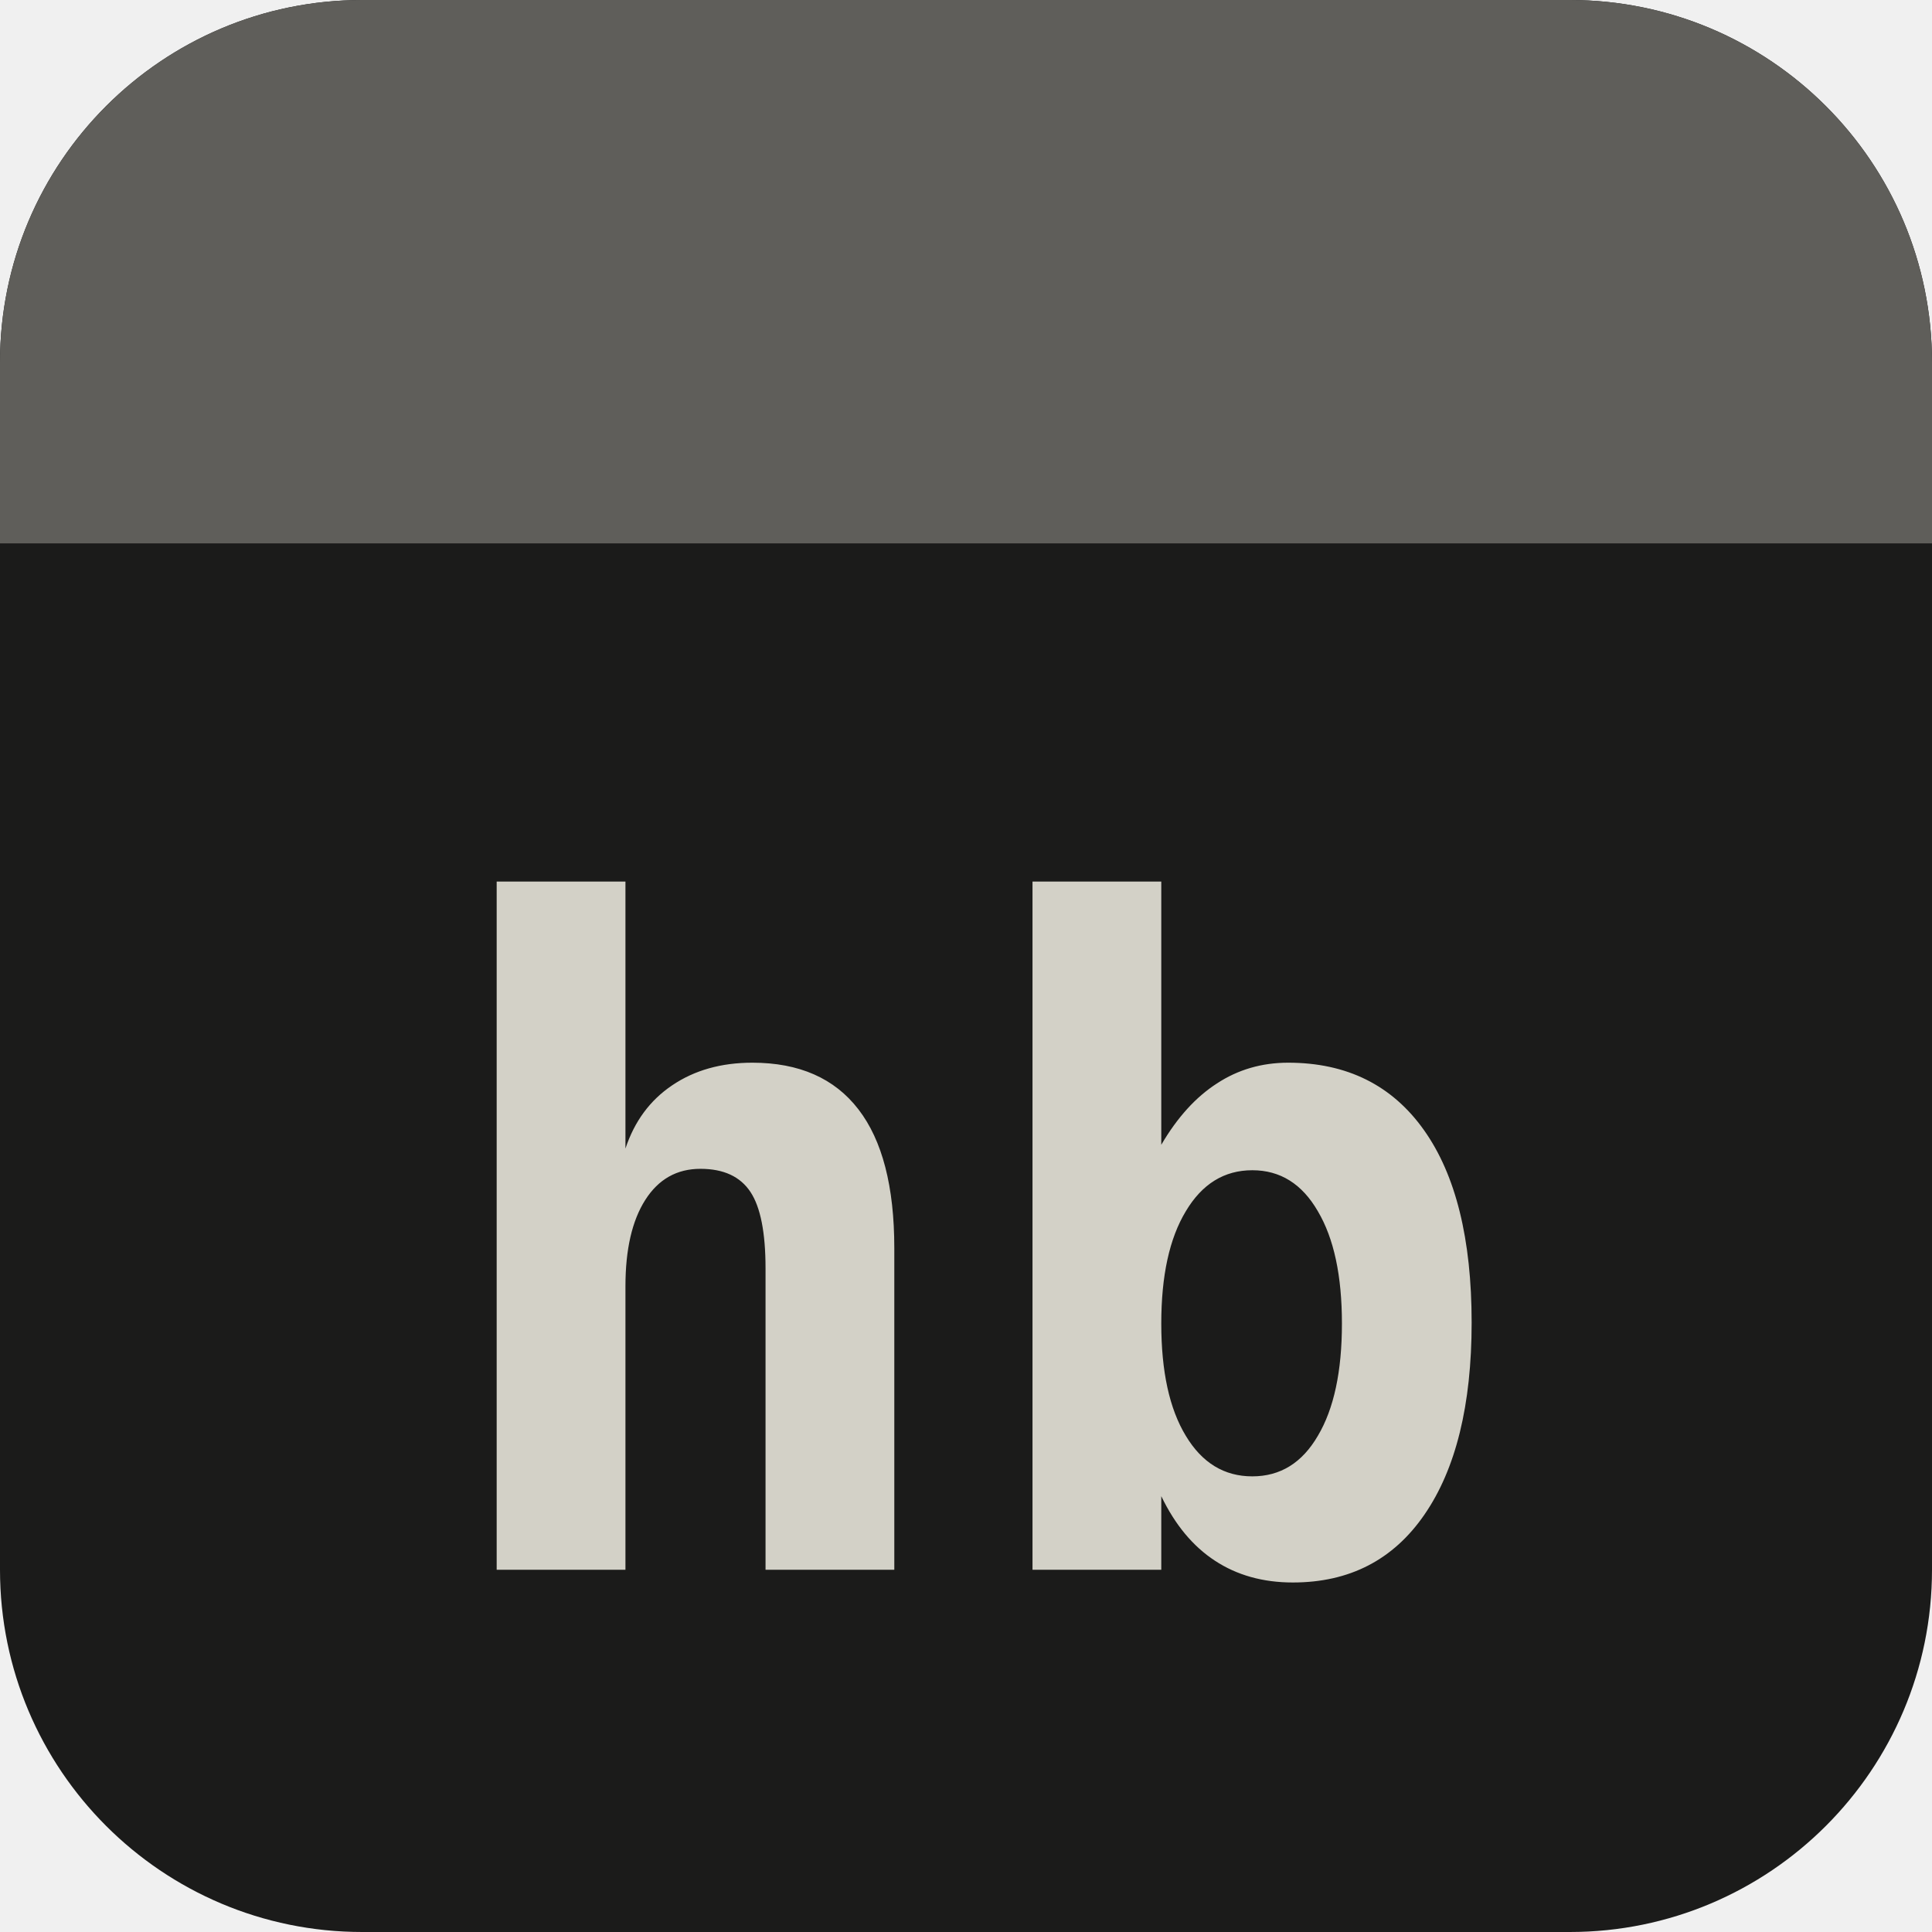
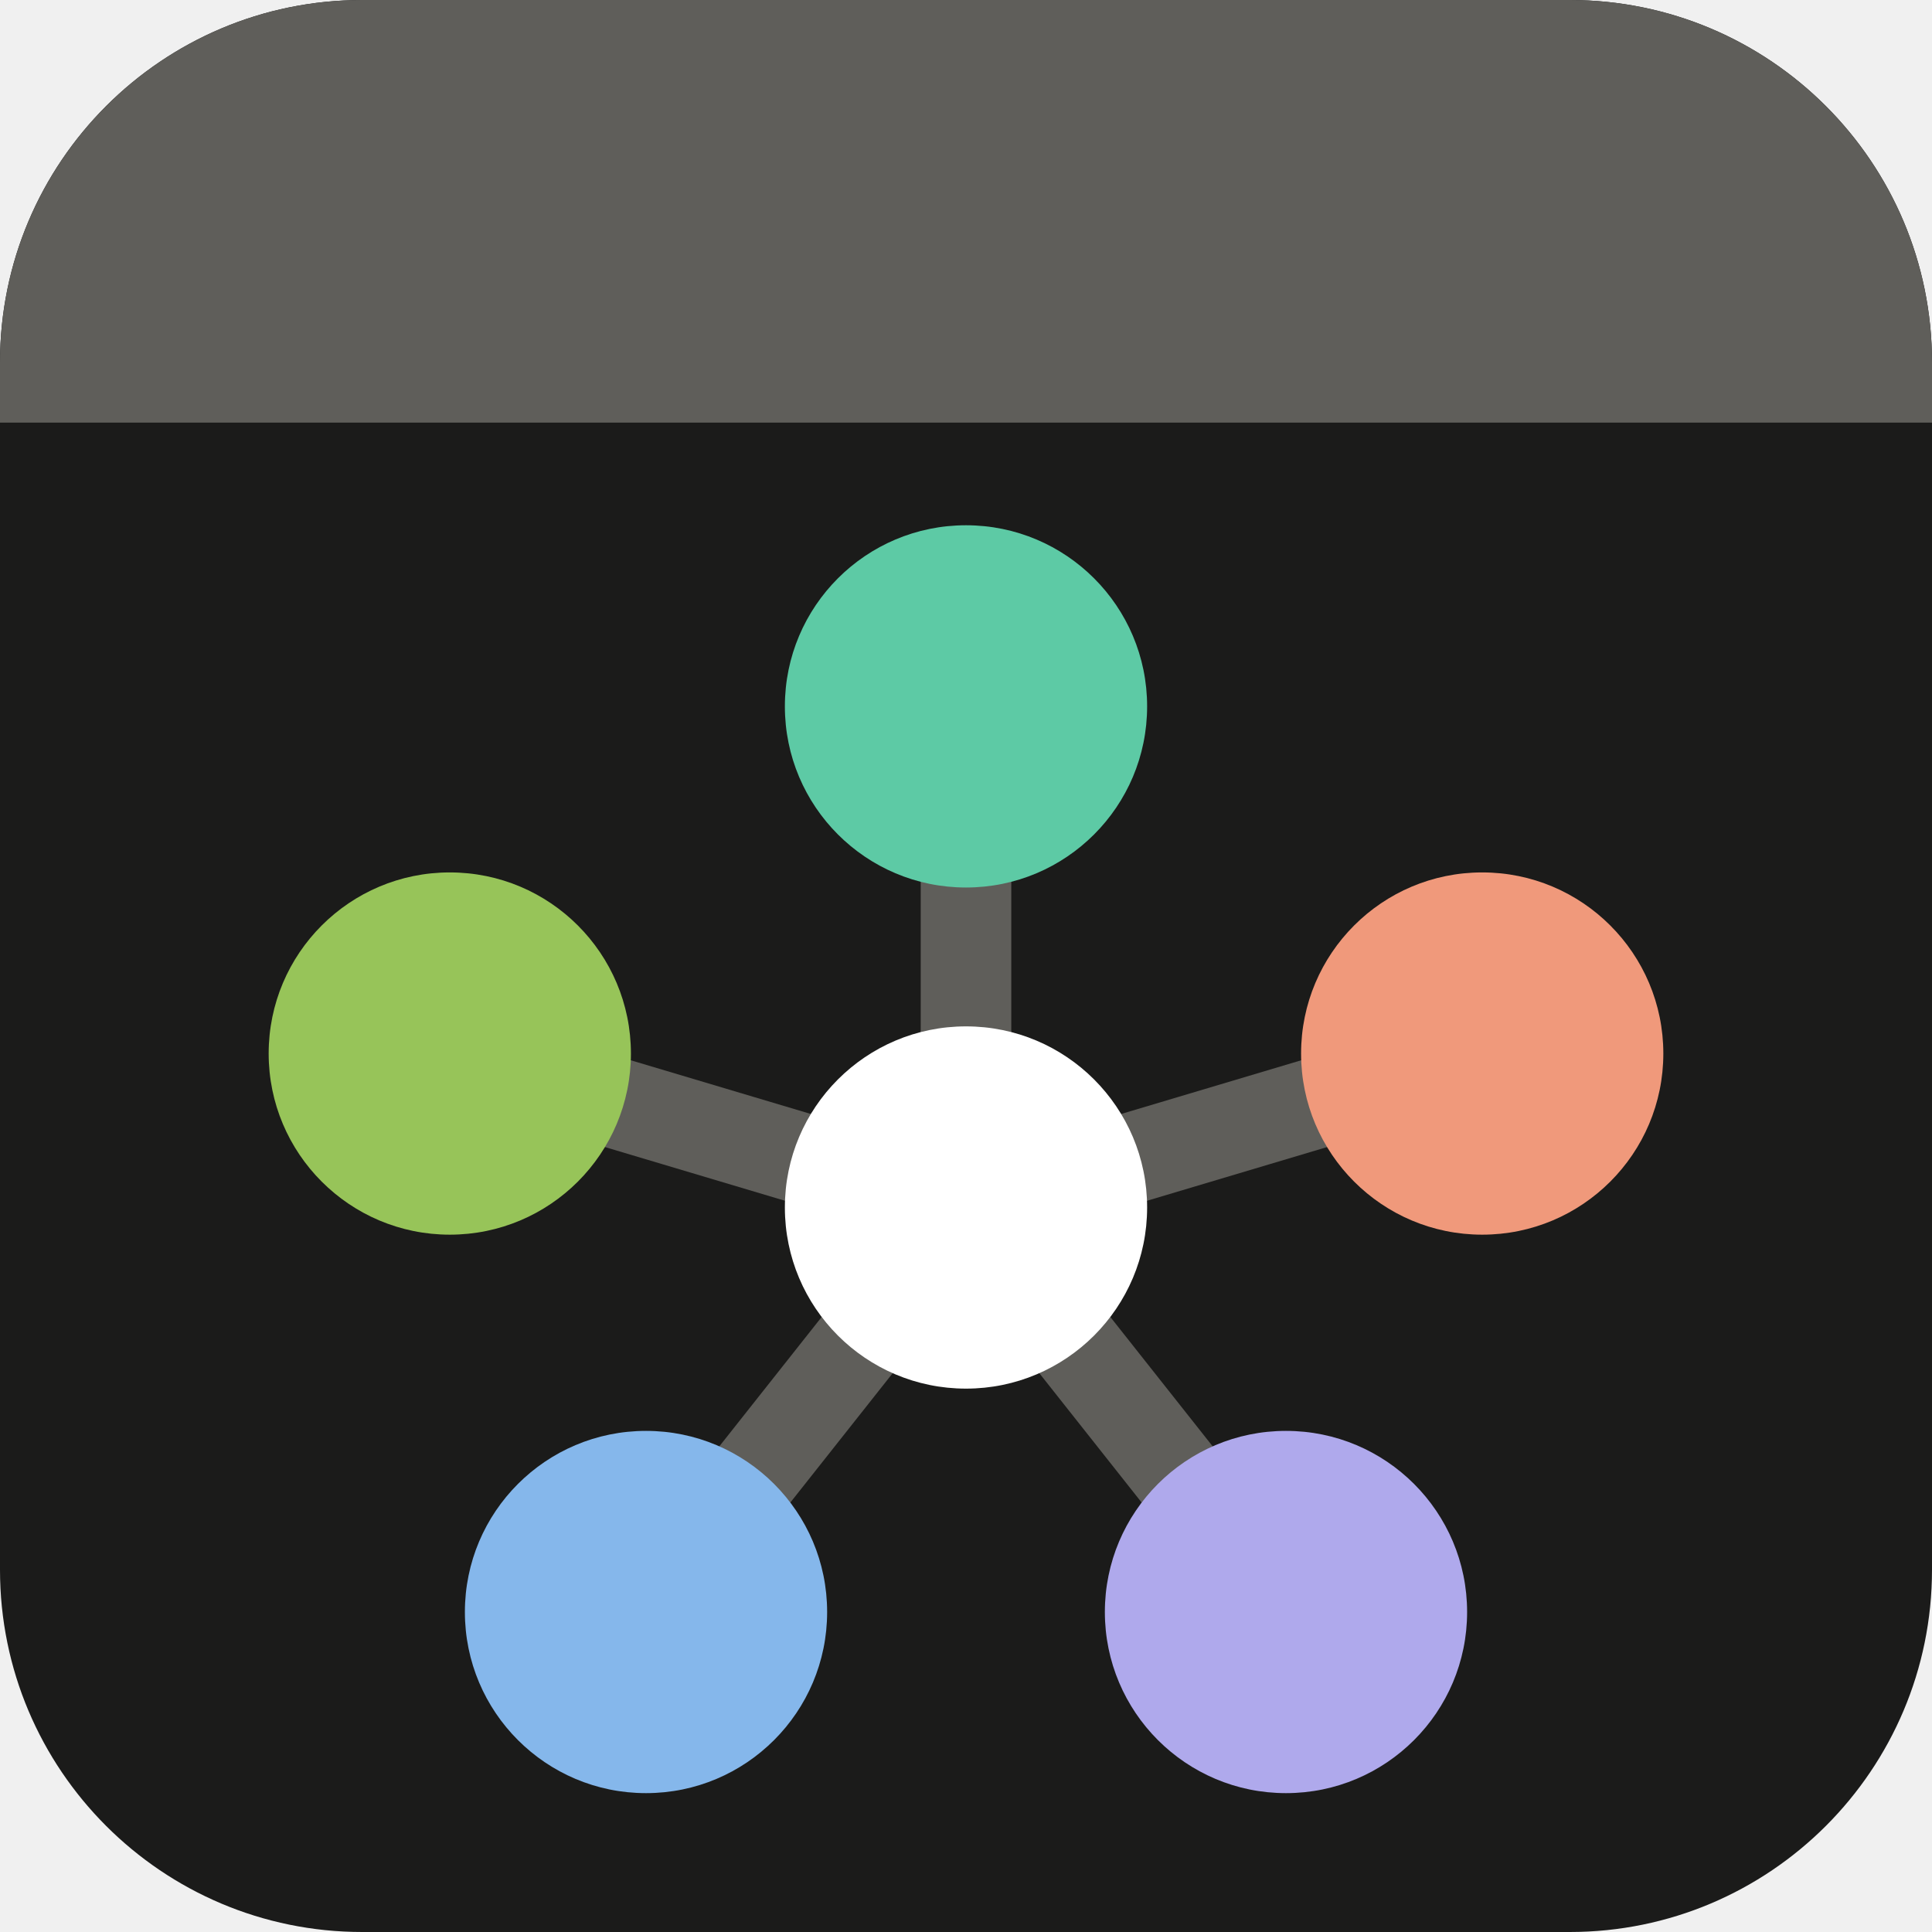
<svg xmlns="http://www.w3.org/2000/svg" viewBox="0 0 64 64">
  <rect width="64" height="64" rx="12" fill="#1B1B1A" />
-   <path d="M0 12A12 12 0 0 1 12 0H52A12 12 0 0 1 64 12V18H0Z" fill="#5F5E5A" />
-   <text x="32" y="52" text-anchor="middle" font-family="Consolas, 'Cascadia Mono', Menlo, 'DejaVu Sans Mono', monospace" font-size="30" font-weight="700" fill="#D3D1C7">hb</text>
+   <path d="M0 12A12 12 0 0 1 12 0H52A12 12 0 0 1 64 12V14H0Z" fill="#5F5E5A" />
+   <path d="M32 40L32.0 23.4" stroke="#5F5E5A" stroke-width="3" />
+   <path d="M32 40L49.1 34.9" stroke="#5F5E5A" stroke-width="3" />
+   <path d="M32 40L42.6 53.4" stroke="#5F5E5A" stroke-width="3" />
+   <path d="M32 40L21.4 53.4" stroke="#5F5E5A" stroke-width="3" />
+   <path d="M32 40L14.9 34.9" stroke="#5F5E5A" stroke-width="3" />
+   <circle cx="32.0" cy="23.4" r="6" fill="#5DCAA5" />
+   <circle cx="49.1" cy="34.9" r="6" fill="#F0997B" />
+   <circle cx="42.6" cy="53.4" r="6" fill="#AFA9EC" />
+   <circle cx="21.4" cy="53.4" r="6" fill="#85B7EB" />
+   <circle cx="14.9" cy="34.9" r="6" fill="#97C459" />
+   <circle cx="32" cy="40" r="6" fill="#fff" />
</svg>
